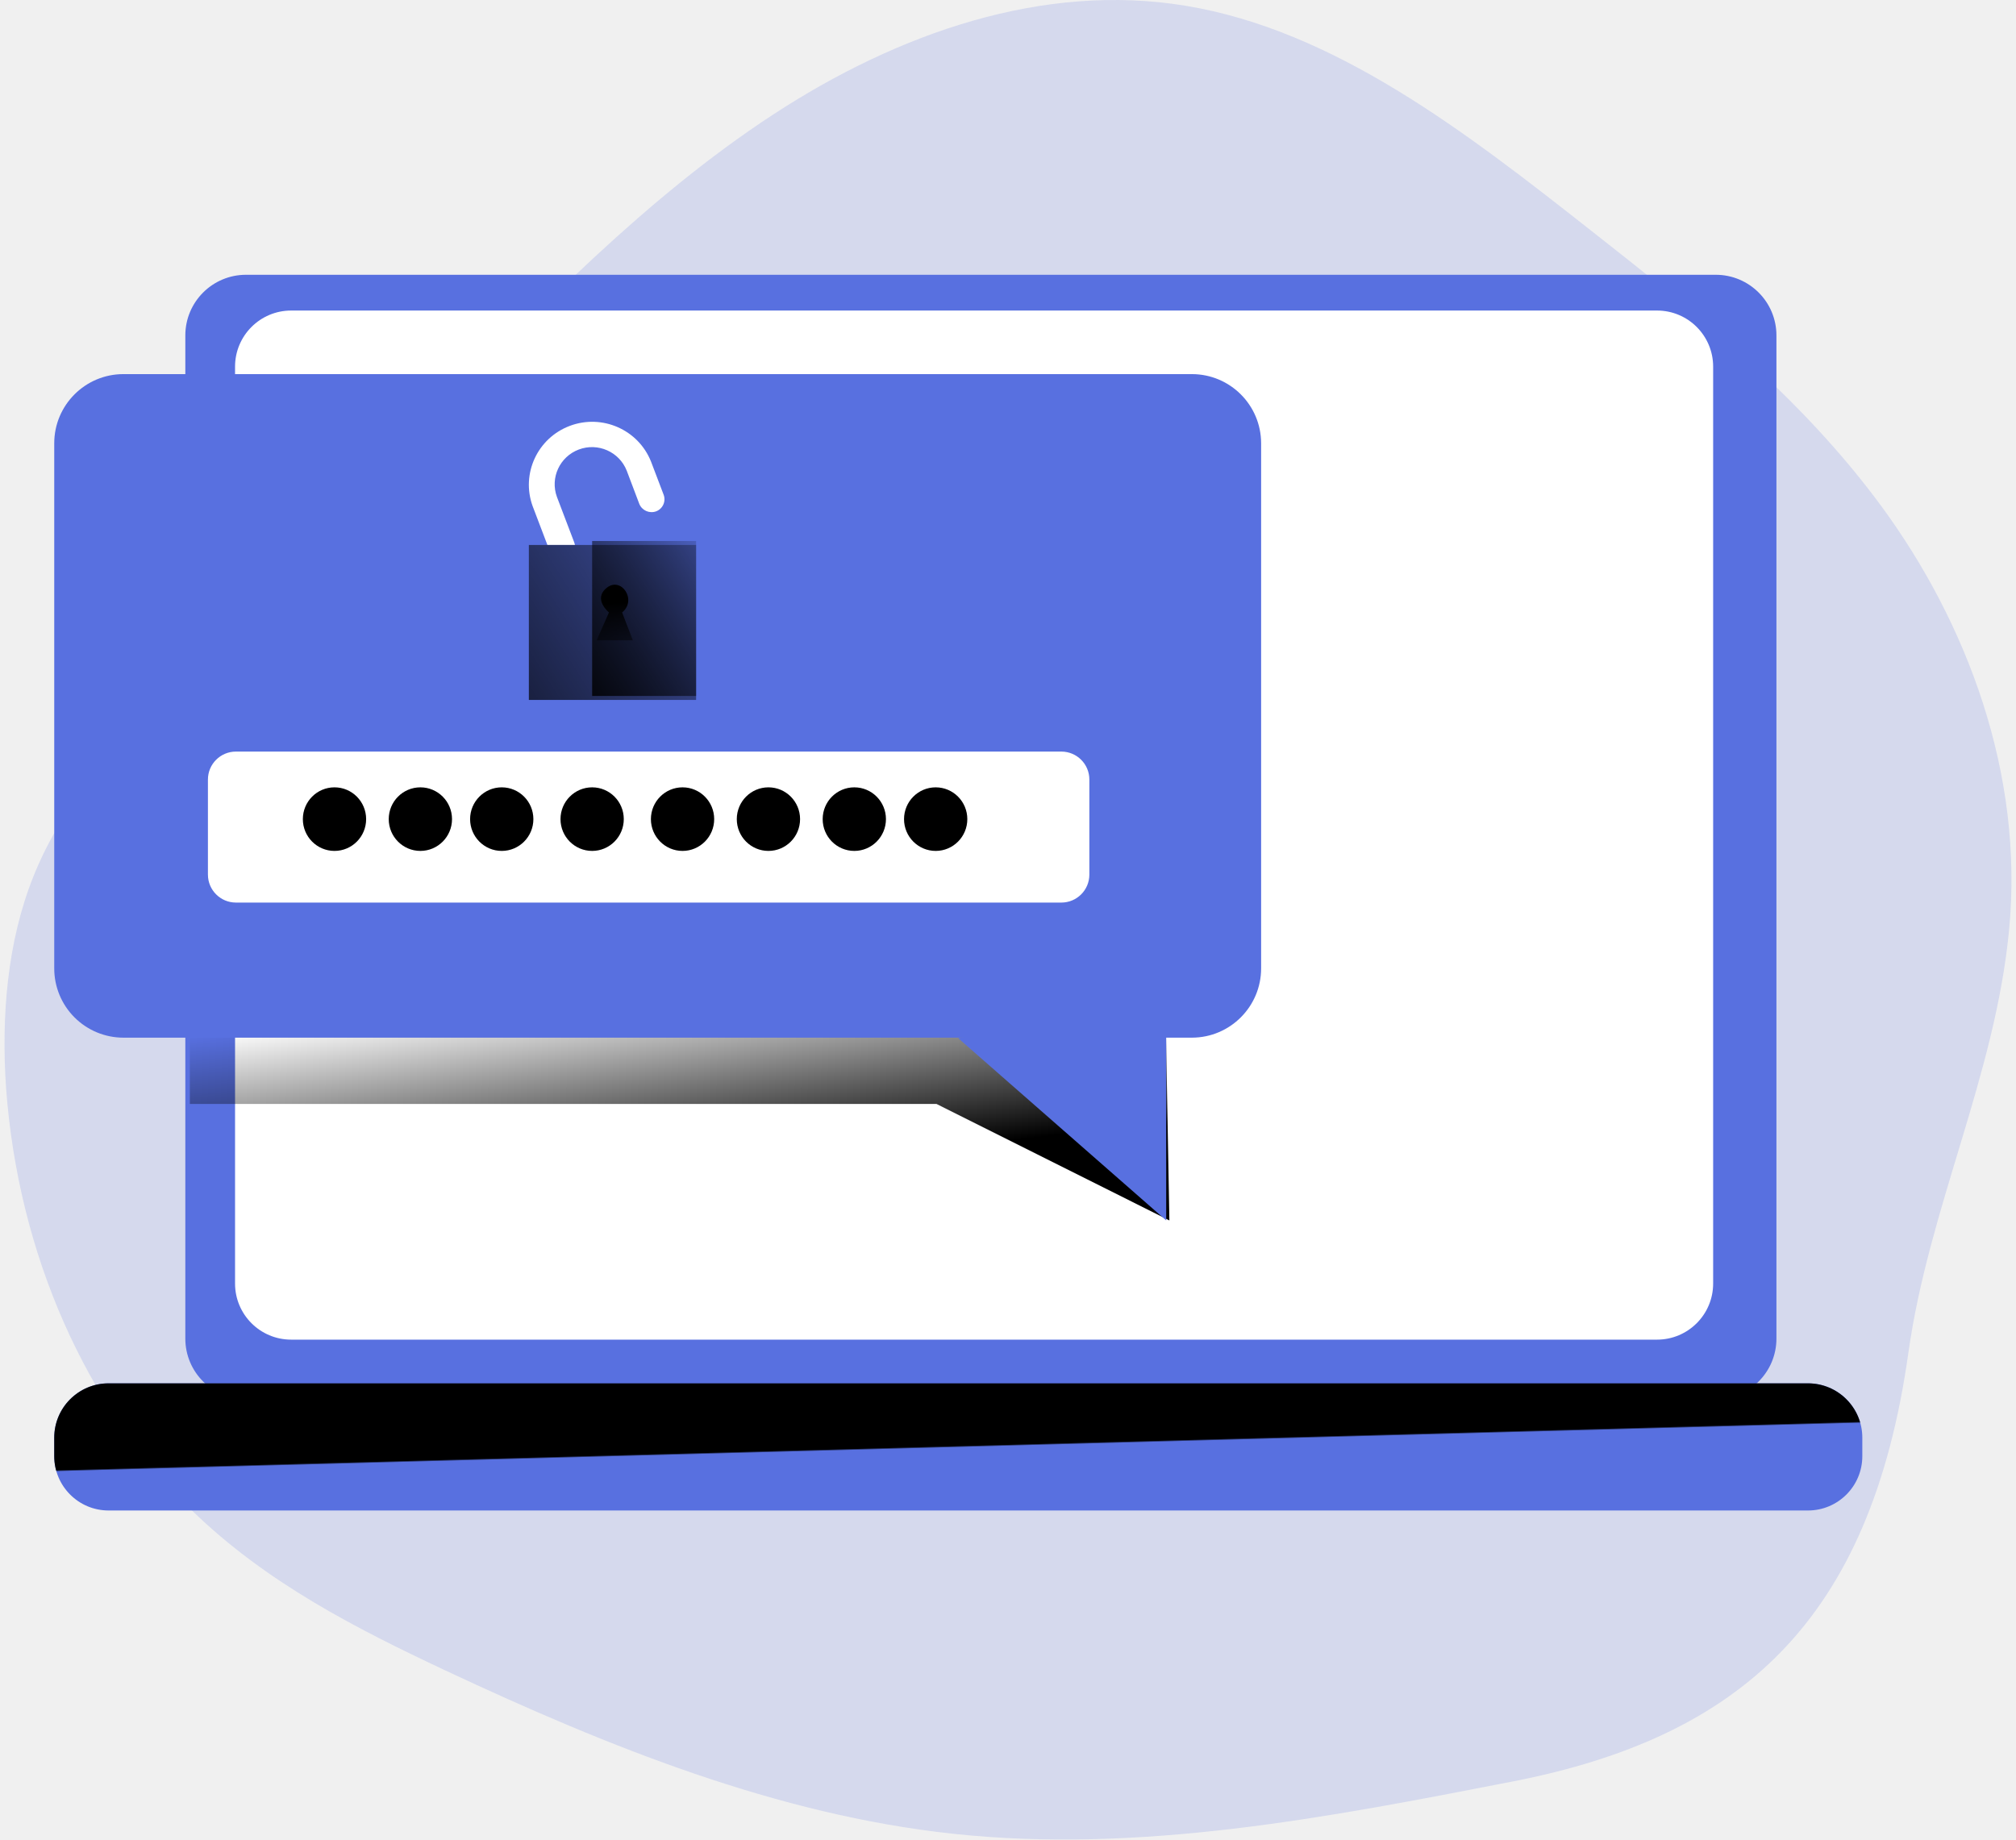
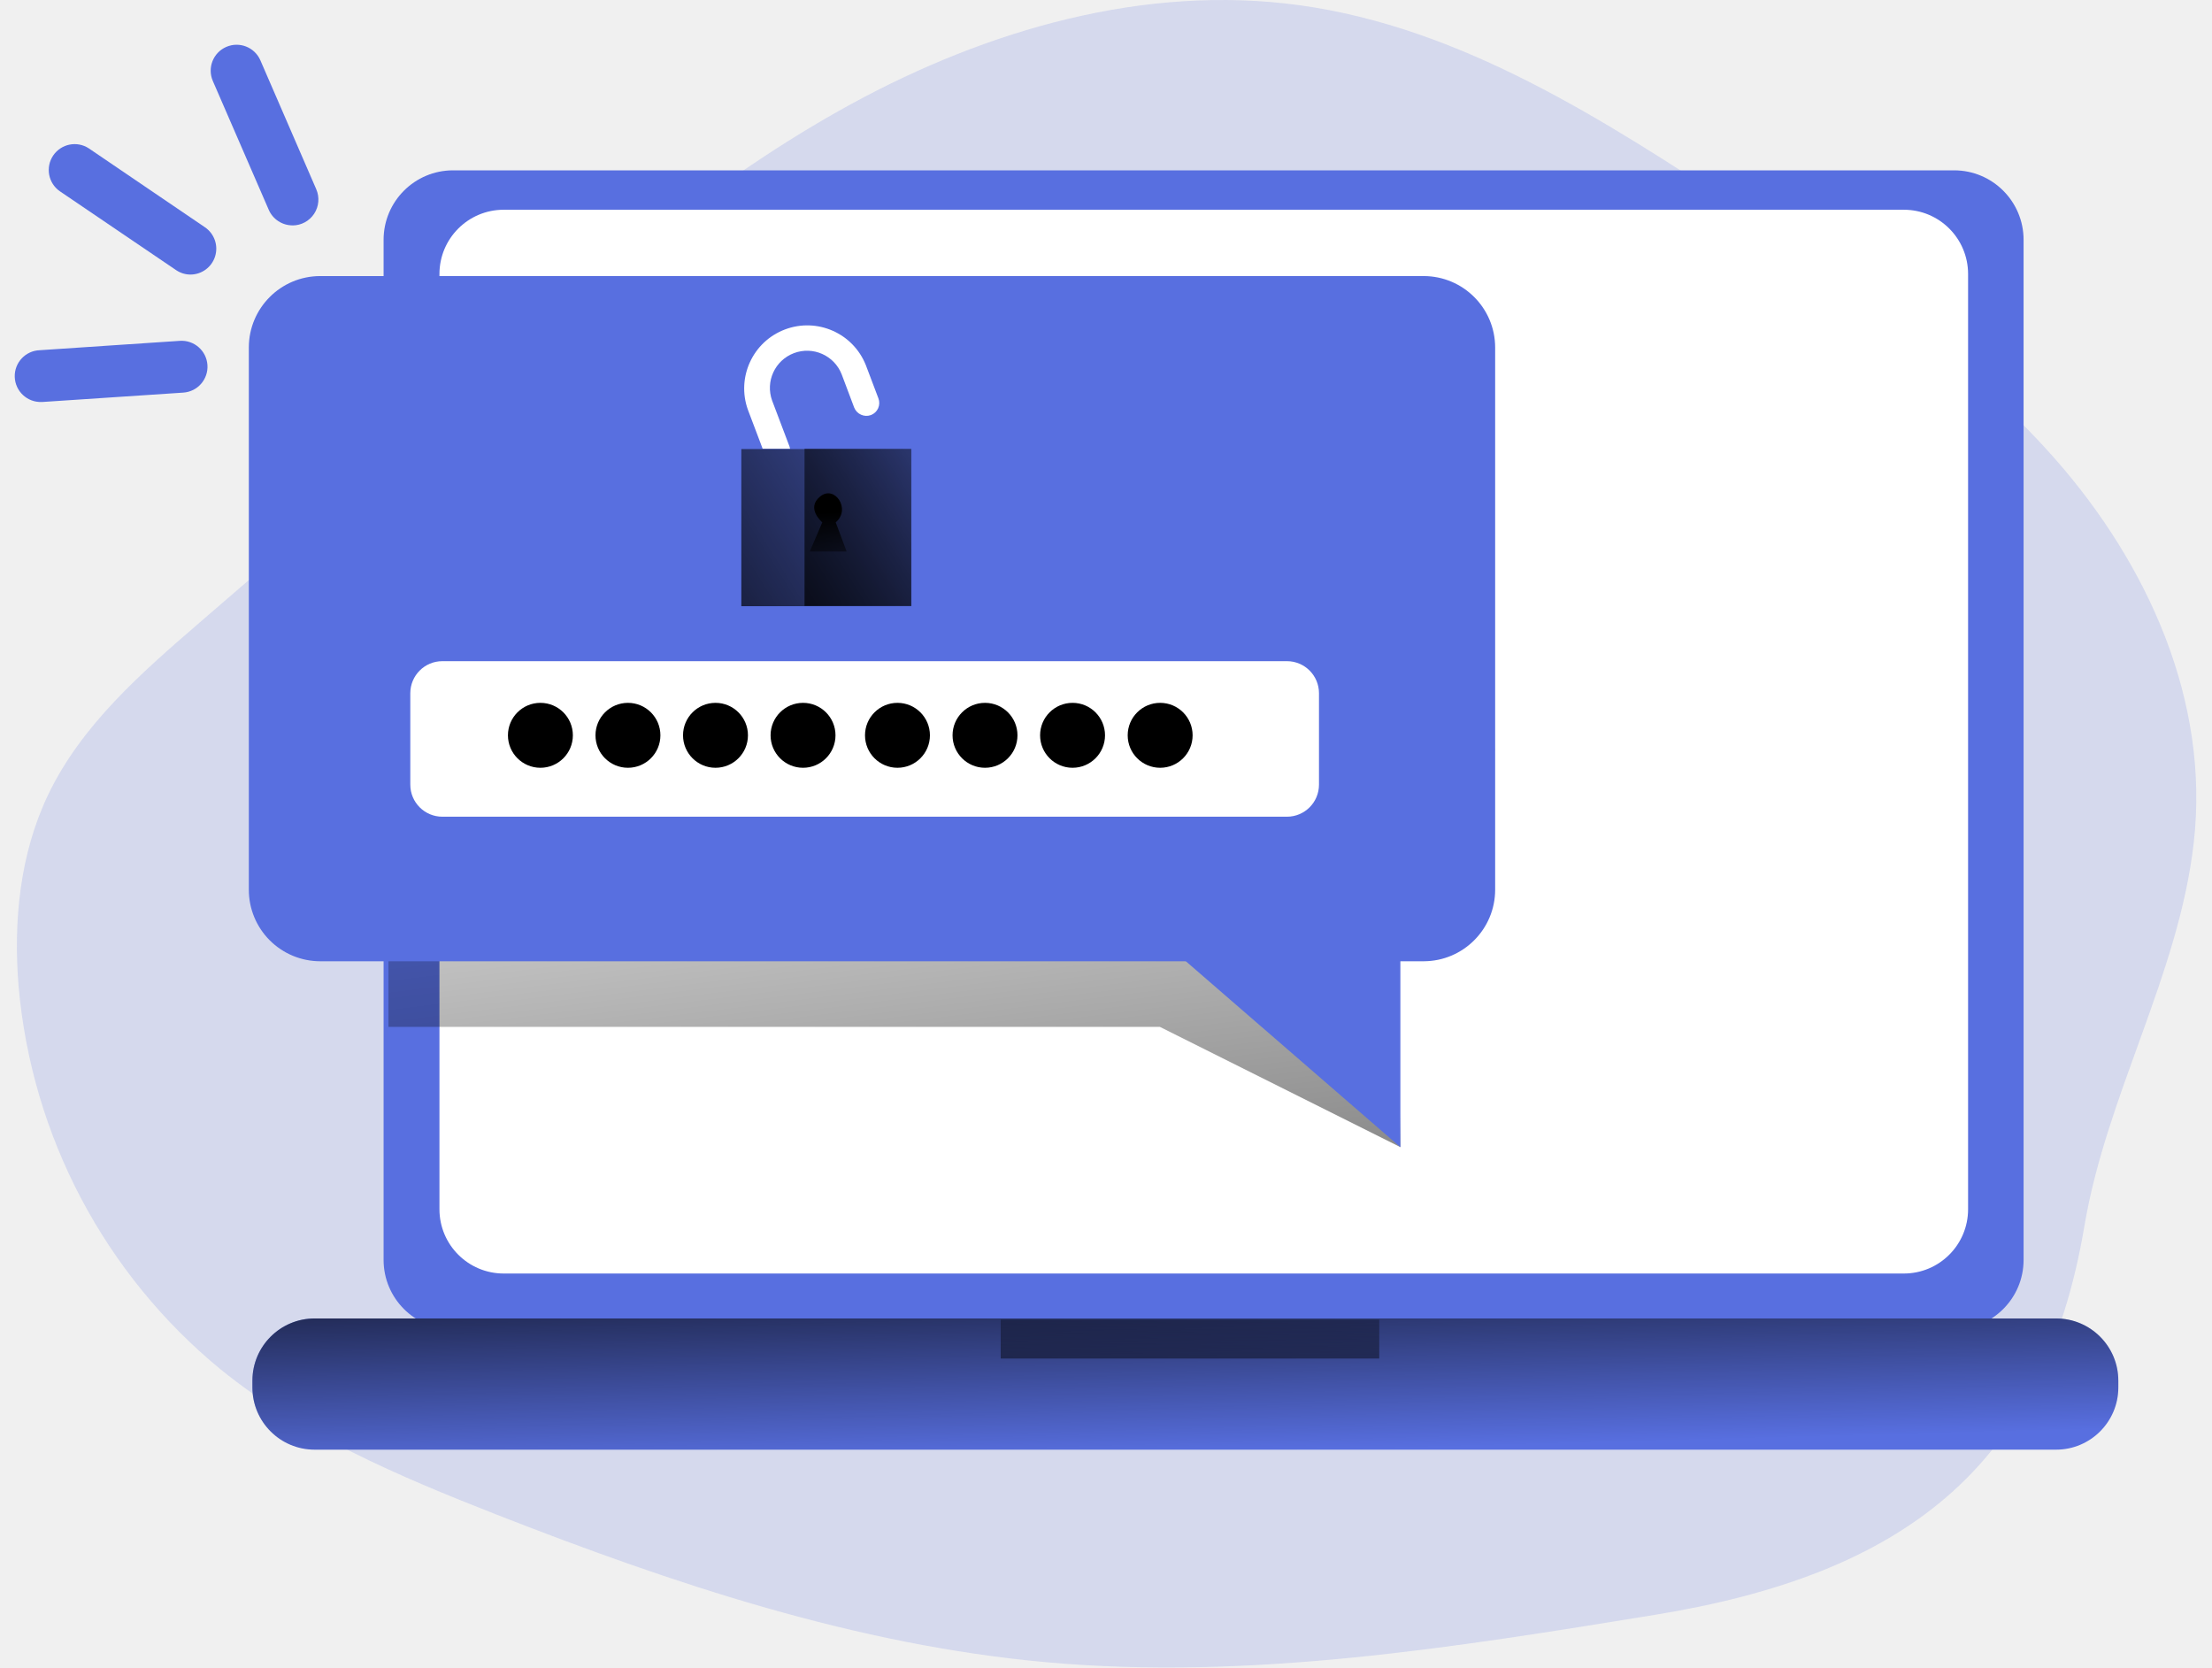
- <svg xmlns="http://www.w3.org/2000/svg" width="446px" height="407px" viewBox="0 0 446 407" version="1.1">
+ <svg xmlns="http://www.w3.org/2000/svg" xmlns:xlink="http://www.w3.org/1999/xlink" id="Layer_1" data-name="Layer 1" viewBox="0 0 421.26 322.03" width="406" height="306" class="illustration styles_illustrationTablet__1DWOa">
  <defs>
-     <linearGradient x1="46.068%" y1="36.635%" x2="62.581%" y2="84.572%" id="linearGradient-1">
-       <stop stop-color="#000000" stop-opacity="0" offset="0%" />
-       <stop stop-color="#000000" offset="99%" />
+     <linearGradient id="linear-gradient" x1="170.51" y1="103.77" x2="205.81" y2="388.4" gradientUnits="userSpaceOnUse">
+       <stop offset="0" stop-opacity="0" />
+       <stop offset="0.99" />
    </linearGradient>
-     <linearGradient x1="50.103%" y1="50.265%" x2="49.711%" y2="49.248%" id="linearGradient-2">
-       <stop stop-color="#000000" stop-opacity="0" offset="0%" />
-       <stop stop-color="#000000" offset="99%" />
-     </linearGradient>
-     <linearGradient x1="190.015%" y1="-31.948%" x2="-90.807%" y2="132.429%" id="linearGradient-3">
-       <stop stop-color="#000000" stop-opacity="0" offset="0%" />
-       <stop stop-color="#000000" offset="99%" />
-     </linearGradient>
-     <linearGradient x1="126.787%" y1="-22.932%" x2="-27.224%" y2="123.361%" id="linearGradient-4">
-       <stop stop-color="#000000" stop-opacity="0" offset="0%" />
-       <stop stop-color="#000000" offset="99%" />
-     </linearGradient>
-     <linearGradient x1="50.771%" y1="153.751%" x2="48.932%" y2="31.388%" id="linearGradient-5">
-       <stop stop-color="#000000" stop-opacity="0" offset="0%" />
-       <stop stop-color="#000000" offset="99%" />
-     </linearGradient>
-     <linearGradient x1="50.246%" y1="47.441%" x2="49.59%" y2="54.483%" id="linearGradient-6">
-       <stop stop-color="#000000" stop-opacity="0" offset="0%" />
-       <stop stop-color="#000000" offset="99%" />
-     </linearGradient>
+     <linearGradient id="linear-gradient-2" x1="226.33" y1="280.91" x2="224.92" y2="228.82" xlink:href="#linear-gradient" />
+     <linearGradient id="linear-gradient-3" x1="202.61" y1="72.94" x2="110.36" y2="131.04" xlink:href="#linear-gradient" />
+     <linearGradient id="linear-gradient-4" x1="197.85" y1="79.71" x2="127.35" y2="124.11" xlink:href="#linear-gradient" />
+     <linearGradient id="linear-gradient-5" x1="159.09" y1="137.11" x2="158.78" y2="123.36" xlink:href="#linear-gradient" />
+     <linearGradient id="linear-gradient-6" x1="227.03" y1="237.99" x2="226.55" y2="294.8" xlink:href="#linear-gradient" />
  </defs>
-   <g id="Page-1" stroke="none" stroke-width="1" fill="none" fill-rule="evenodd">
-     <g id="password-forgot-desktop" transform="translate(-900, -122)" fill-rule="nonzero">
-       <g id="Password_Monochromatic" transform="translate(900.4238, 122)">
-         <path d="M415.863,112.093 C397.733,87.413 374.498,69.051 351.527,50.992 C323.756,29.129 294.773,6.698 261.877,1.277 C230.458,-3.905 198.374,7.191 170.53,25.401 C142.686,43.612 118.439,68.634 94.402,93.453 L37.839,151.914 C25.942,164.21 13.707,177.011 6.936,193.996 C1.188,208.402 -0.172,224.881 0.924,240.754 C3.601,277.293 18.447,311.001 42.11,334.27 C58.542,350.231 78.36,360.303 98.072,369.579 C134.291,386.563 171.627,401.551 210.366,405.722 C251.731,410.183 293.244,402.158 334.229,394.158 C384.56,384.339 413.437,358.698 421.769,299.29 C426.294,267.141 440.965,238.012 444.044,205.774 C447.388,171.059 434.605,137.659 415.863,112.093 Z" id="Path" fill="#5870E0" opacity="0.18" />
-         <rect id="Rectangle" fill="#5870E0" x="40.576" y="60.797" width="352" height="248.791" rx="13.42" />
-         <rect id="Rectangle" fill="#FFFFFF" x="51.576" y="68.709" width="327" height="227.692" rx="12.41" />
-         <polygon id="Path" fill="url(#linearGradient-1)" points="258.277 270.027 206.768 244.258 41.576 244.258 41.576 184.753 278.576 184.753 257.5 227.34" />
-         <path d="M278.576,98.084 L278.576,214.245 C278.576,222.702 271.736,229.563 263.282,229.588 L26.882,229.588 C22.817,229.588 18.919,227.97 16.047,225.092 C13.176,222.214 11.567,218.311 11.576,214.245 L11.576,98.084 C11.576,89.629 18.429,82.775 26.882,82.775 L263.282,82.775 C271.726,82.793 278.564,89.638 278.576,98.084 Z" id="Path" fill="#5870E0" />
-         <path d="M144.72,113.142 C143.235,113.674 141.594,112.941 141.006,111.484 L138.224,104.129 C136.569,99.95 131.846,97.868 127.623,99.458 C123.4,101.047 121.243,105.717 122.783,109.94 L126.635,120.062 C126.697,120.229 126.743,120.401 126.773,120.577 L120.679,120.577 L117.403,111.964 C114.822,104.81 118.482,96.919 125.627,94.229 C132.773,91.539 140.766,95.043 143.593,102.105 L146.387,109.448 C146.66,110.158 146.637,110.946 146.324,111.639 C146.011,112.332 145.434,112.873 144.72,113.142 L144.72,113.142 Z" id="Path" fill="#FFFFFF" />
-         <rect id="Rectangle" fill="#5870E0" x="11.576" y="306.071" width="400" height="28.132" rx="12.02" />
-         <rect id="Rectangle" fill="url(#linearGradient-2)" x="11.576" y="306.071" width="400" height="28.132" rx="12.02" />
-         <polygon id="Path" fill="#5870E0" points="211.576 229.718 257.576 270.027 257.576 220.797" />
-         <rect id="Rectangle" fill="#FFFFFF" x="45.576" y="166.291" width="195" height="33.407" rx="6.19" />
-         <rect id="Rectangle" fill="url(#linearGradient-3)" x="116.576" y="120.577" width="37" height="34.286" />
-         <rect id="Rectangle" fill="url(#linearGradient-4)" x="130.576" y="119.698" width="23" height="34.286" />
-         <path d="M134.295,135.509 C134.295,135.509 130.655,132.552 133.835,130.033 C137.014,127.514 140.576,132.771 137.205,135.509 L139.576,141.676 L131.576,141.676 L134.295,135.509 Z" id="Path" fill="url(#linearGradient-5)" />
-         <ellipse id="Oval" fill="#000000" cx="73.576" cy="181.236" rx="7" ry="7.033" />
-         <ellipse id="Oval" fill="#000000" cx="92.576" cy="181.236" rx="7" ry="7.033" />
-         <ellipse id="Oval" fill="#000000" cx="110.576" cy="181.236" rx="7" ry="7.033" />
-         <ellipse id="Oval" fill="#000000" cx="130.576" cy="181.236" rx="7" ry="7.033" />
-         <ellipse id="Oval" fill="#000000" cx="150.576" cy="181.236" rx="7" ry="7.033" />
-         <ellipse id="Oval" fill="#000000" cx="169.576" cy="181.236" rx="7" ry="7.033" />
-         <ellipse id="Oval" fill="#000000" cx="188.576" cy="181.236" rx="7" ry="7.033" />
-         <ellipse id="Oval" fill="#000000" cx="206.576" cy="181.236" rx="7" ry="7.033" />
-         <rect id="Rectangle" fill="url(#linearGradient-6)" x="171.576" y="307.83" width="82" height="7.912" />
-       </g>
-     </g>
-   </g>
+   <path d="M396,113.25c-17.19-19.53-39.22-34.06-61-48.35-26.33-17.3-53.81-35.05-85-39.34-29.79-4.1-60.21,4.68-86.61,19.09S114,78.86,91.21,98.5L37.58,144.76c-11.28,9.73-22.88,19.86-29.3,33.3-5.45,11.4-6.74,24.44-5.7,37a107.94,107.94,0,0,0,39.05,74C57.21,301.69,76,309.66,94.69,317c34.34,13.44,69.74,25.3,106.47,28.6,39.22,3.53,78.58-2.82,117.44-9.15,47.72-7.77,75.1-28.06,83-75.07,4.29-25.44,18.2-48.49,21.12-74C425.89,159.91,413.77,133.48,396,113.25Z" transform="translate(-1.99 -24.55)" fill="#586FE0" opacity="0.18" style="isolation: isolate;" />
+   <rect x="71.09" y="32.9" width="316.78" height="223.86" rx="13.42" fill="#586FE0" />
+   <rect x="81.88" y="40.51" width="295.27" height="205.46" rx="12.41" fill="#fff" />
+   <polygon points="267.49 221.56 221.03 198.33 72.03 198.33 72.03 144.69 285.8 144.69 266.79 183.08 267.49 221.56" fill="url(#linear-gradient)" />
+   <path d="M287.79,91.67V196.38A13.83,13.83,0,0,1,274,210.21H60.85a13.8,13.8,0,0,1-13.8-13.83V91.67a13.8,13.8,0,0,1,13.8-13.8H274A13.82,13.82,0,0,1,287.79,91.67Z" transform="translate(-1.99 -24.55)" fill="#586FE0" />
+   <path d="M167.21,104.72a2.55,2.55,0,0,1-3.23-1.45l-2.42-6.43a7.18,7.18,0,0,0-13.43,5.08l3.35,8.85a2.5,2.5,0,0,1,.12.45h-5.3l-2.85-7.53a12.18,12.18,0,0,1,22.78-8.62l2.43,6.42A2.5,2.5,0,0,1,167.21,104.72Z" transform="translate(-1.99 -24.55)" fill="#fff" />
+   <rect x="45.75" y="254.65" width="360.42" height="25.34" rx="12.02" fill="#586FE0" />
+   <rect x="45.75" y="254.65" width="360.42" height="25.34" rx="12.02" fill="url(#linear-gradient-2)" />
+   <polygon points="225.25 184.96 267.49 221.56 267.49 176.86 225.25 184.96" fill="#586FE0" />
+   <rect x="76.25" y="127.7" width="175.52" height="30.04" rx="6.19" fill="#fff" />
+   <rect x="140.19" y="86.73" width="32.85" height="30.35" fill="url(#linear-gradient-3)" />
+   <rect x="152.4" y="86.67" width="20.6" height="30.35" fill="url(#linear-gradient-4)" />
+   <path d="M157.82,125.44s-3.24-2.7-.41-5,6,2.5,3,5l2.11,5.63H155.4Z" transform="translate(-1.99 -24.55)" fill="url(#linear-gradient-5)" />
+   <circle cx="101.38" cy="142.02" r="6.27" />
+   <circle cx="118.29" cy="142.02" r="6.27" />
+   <circle cx="135.2" cy="142.02" r="6.27" />
+   <circle cx="152.11" cy="142.02" r="6.27" />
+   <circle cx="170.35" cy="142.02" r="6.27" />
+   <circle cx="187.26" cy="142.02" r="6.27" />
+   <circle cx="204.17" cy="142.02" r="6.27" />
+   <circle cx="221.09" cy="142.02" r="6.27" />
+   <path d="M55.48,68.08a5,5,0,0,1-4.58-3L40.1,40.2a5,5,0,1,1,9.18-4L60.07,61.09a5,5,0,0,1-4.59,7Z" transform="translate(-1.99 -24.55)" fill="#586FE0" />
+   <path d="M7,102.19a5,5,0,0,1-.33-10l27.05-1.81a5,5,0,1,1,.67,10L7.33,102.18Z" transform="translate(-1.99 -24.55)" fill="#586FE0" />
+   <path d="M35.77,77.58A4.94,4.94,0,0,1,33,76.72L10.53,61.48a5,5,0,0,1,5.62-8.27L38.58,68.45a5,5,0,0,1-2.81,9.13Z" transform="translate(-1.99 -24.55)" fill="#586FE0" />
+   <rect x="190.29" y="254.88" width="73.12" height="7.51" fill="url(#linear-gradient-6)" />
</svg>
